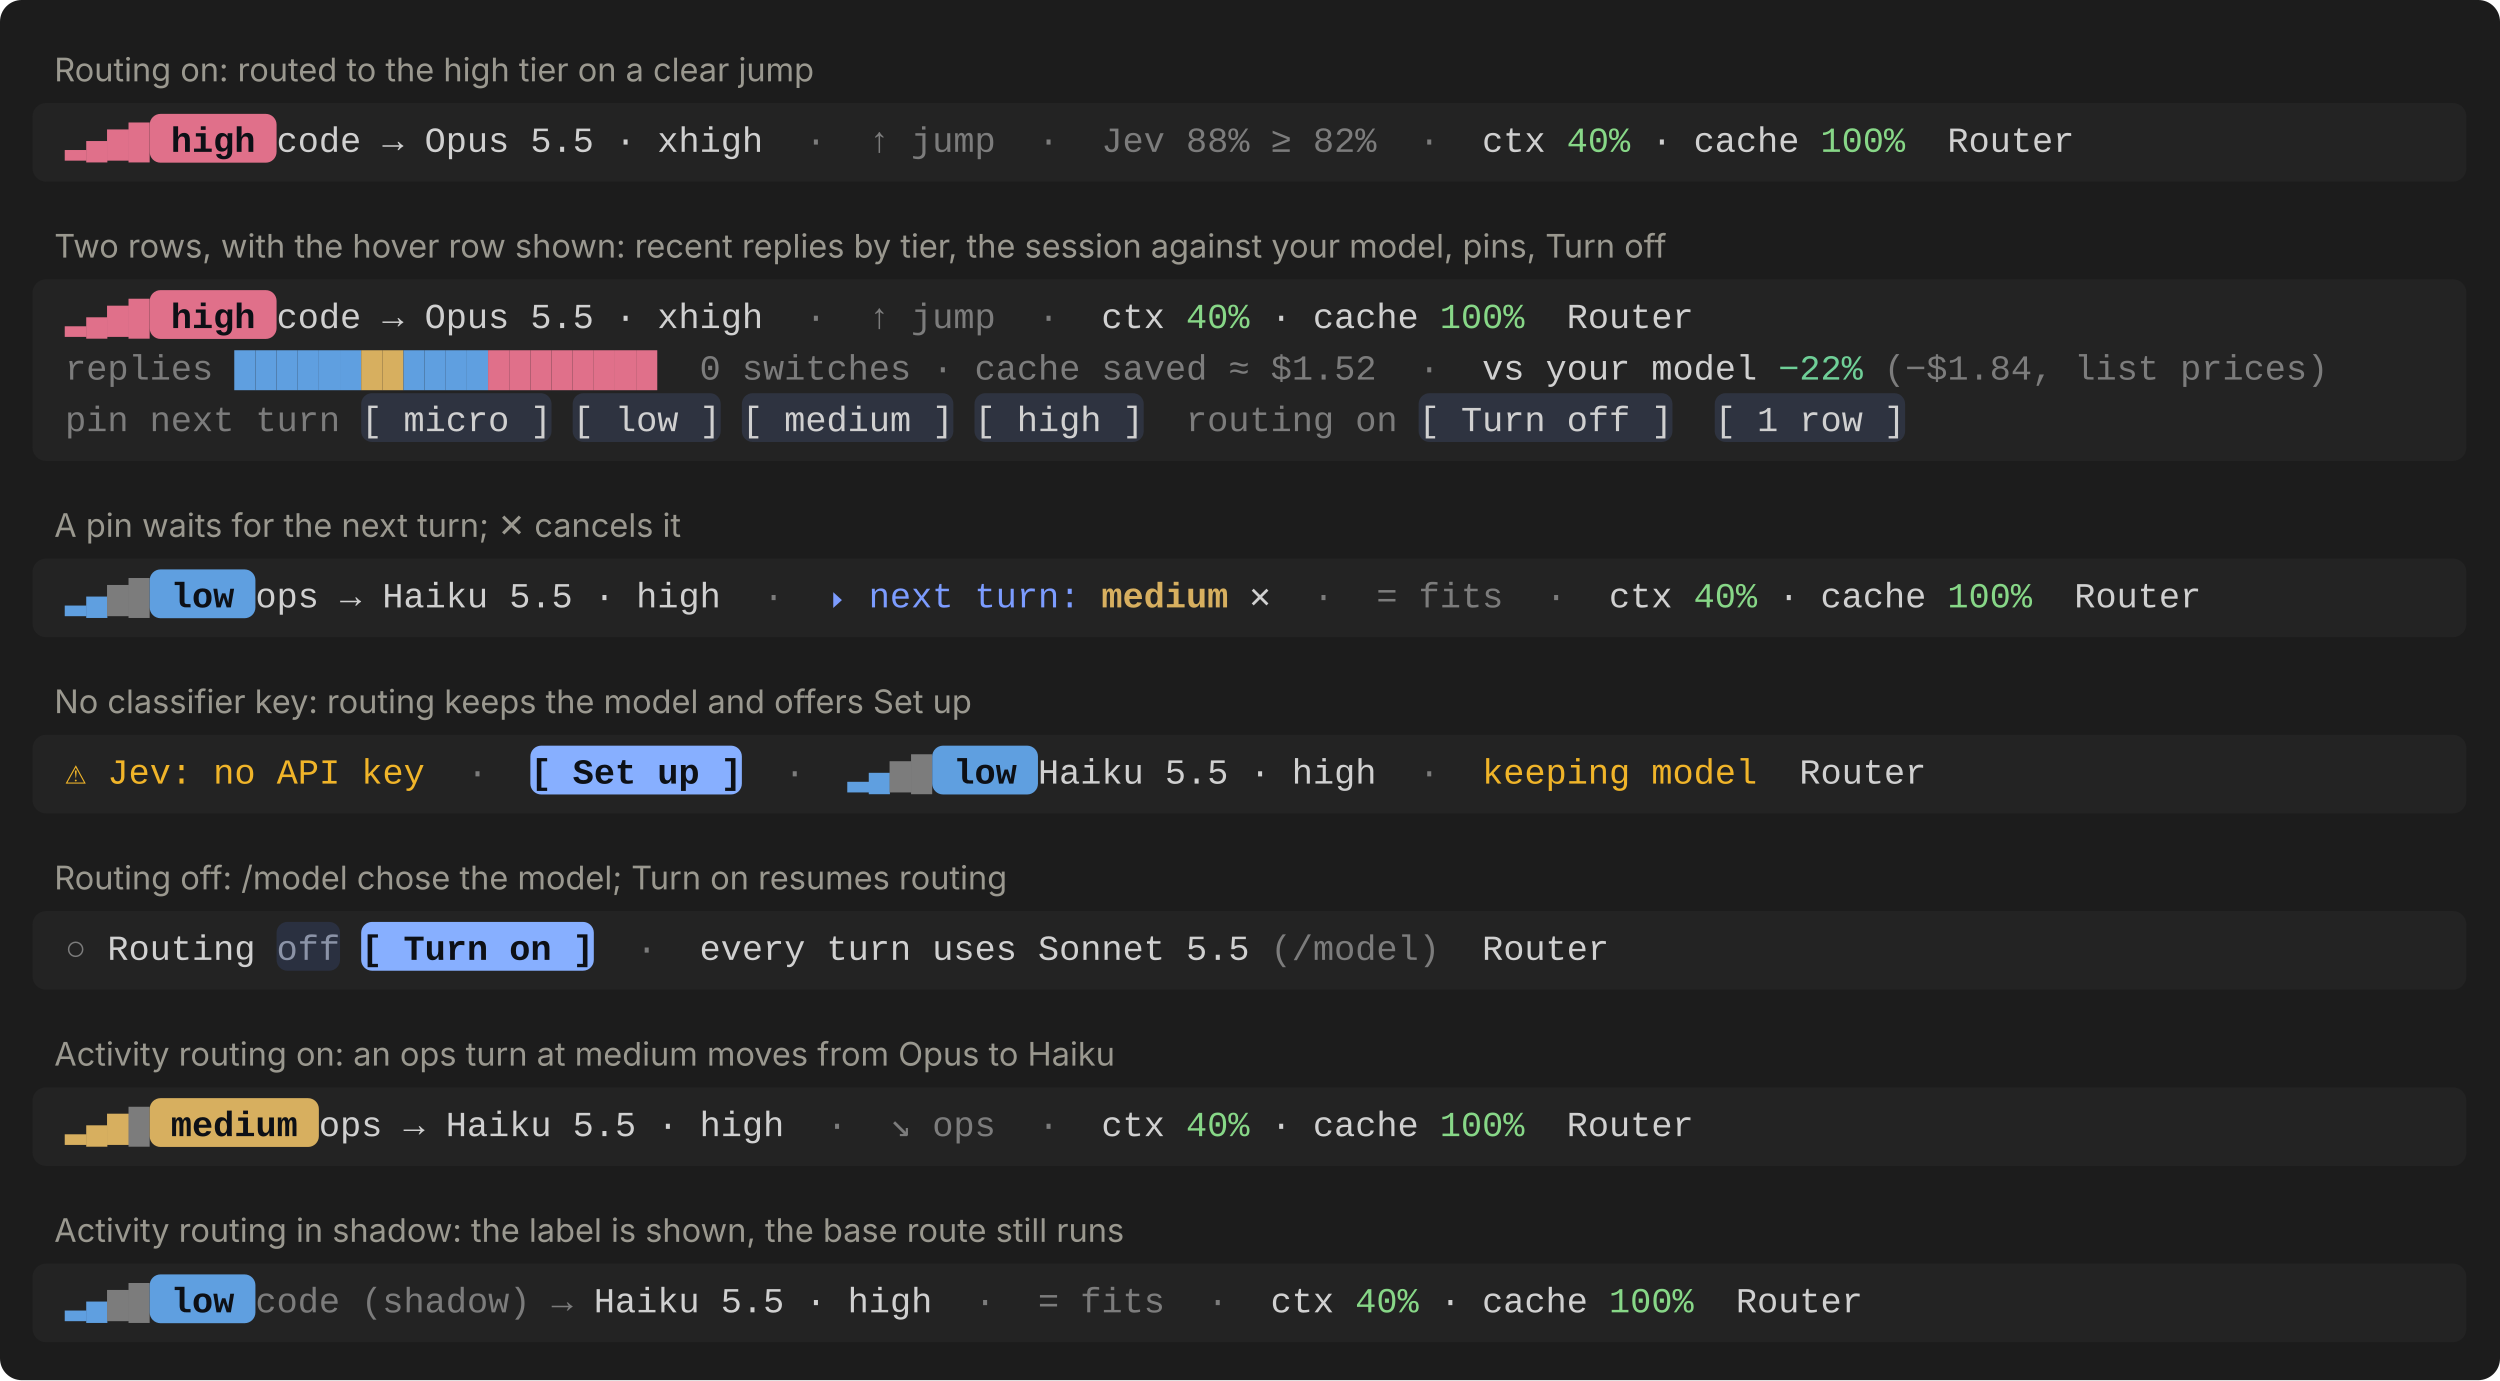
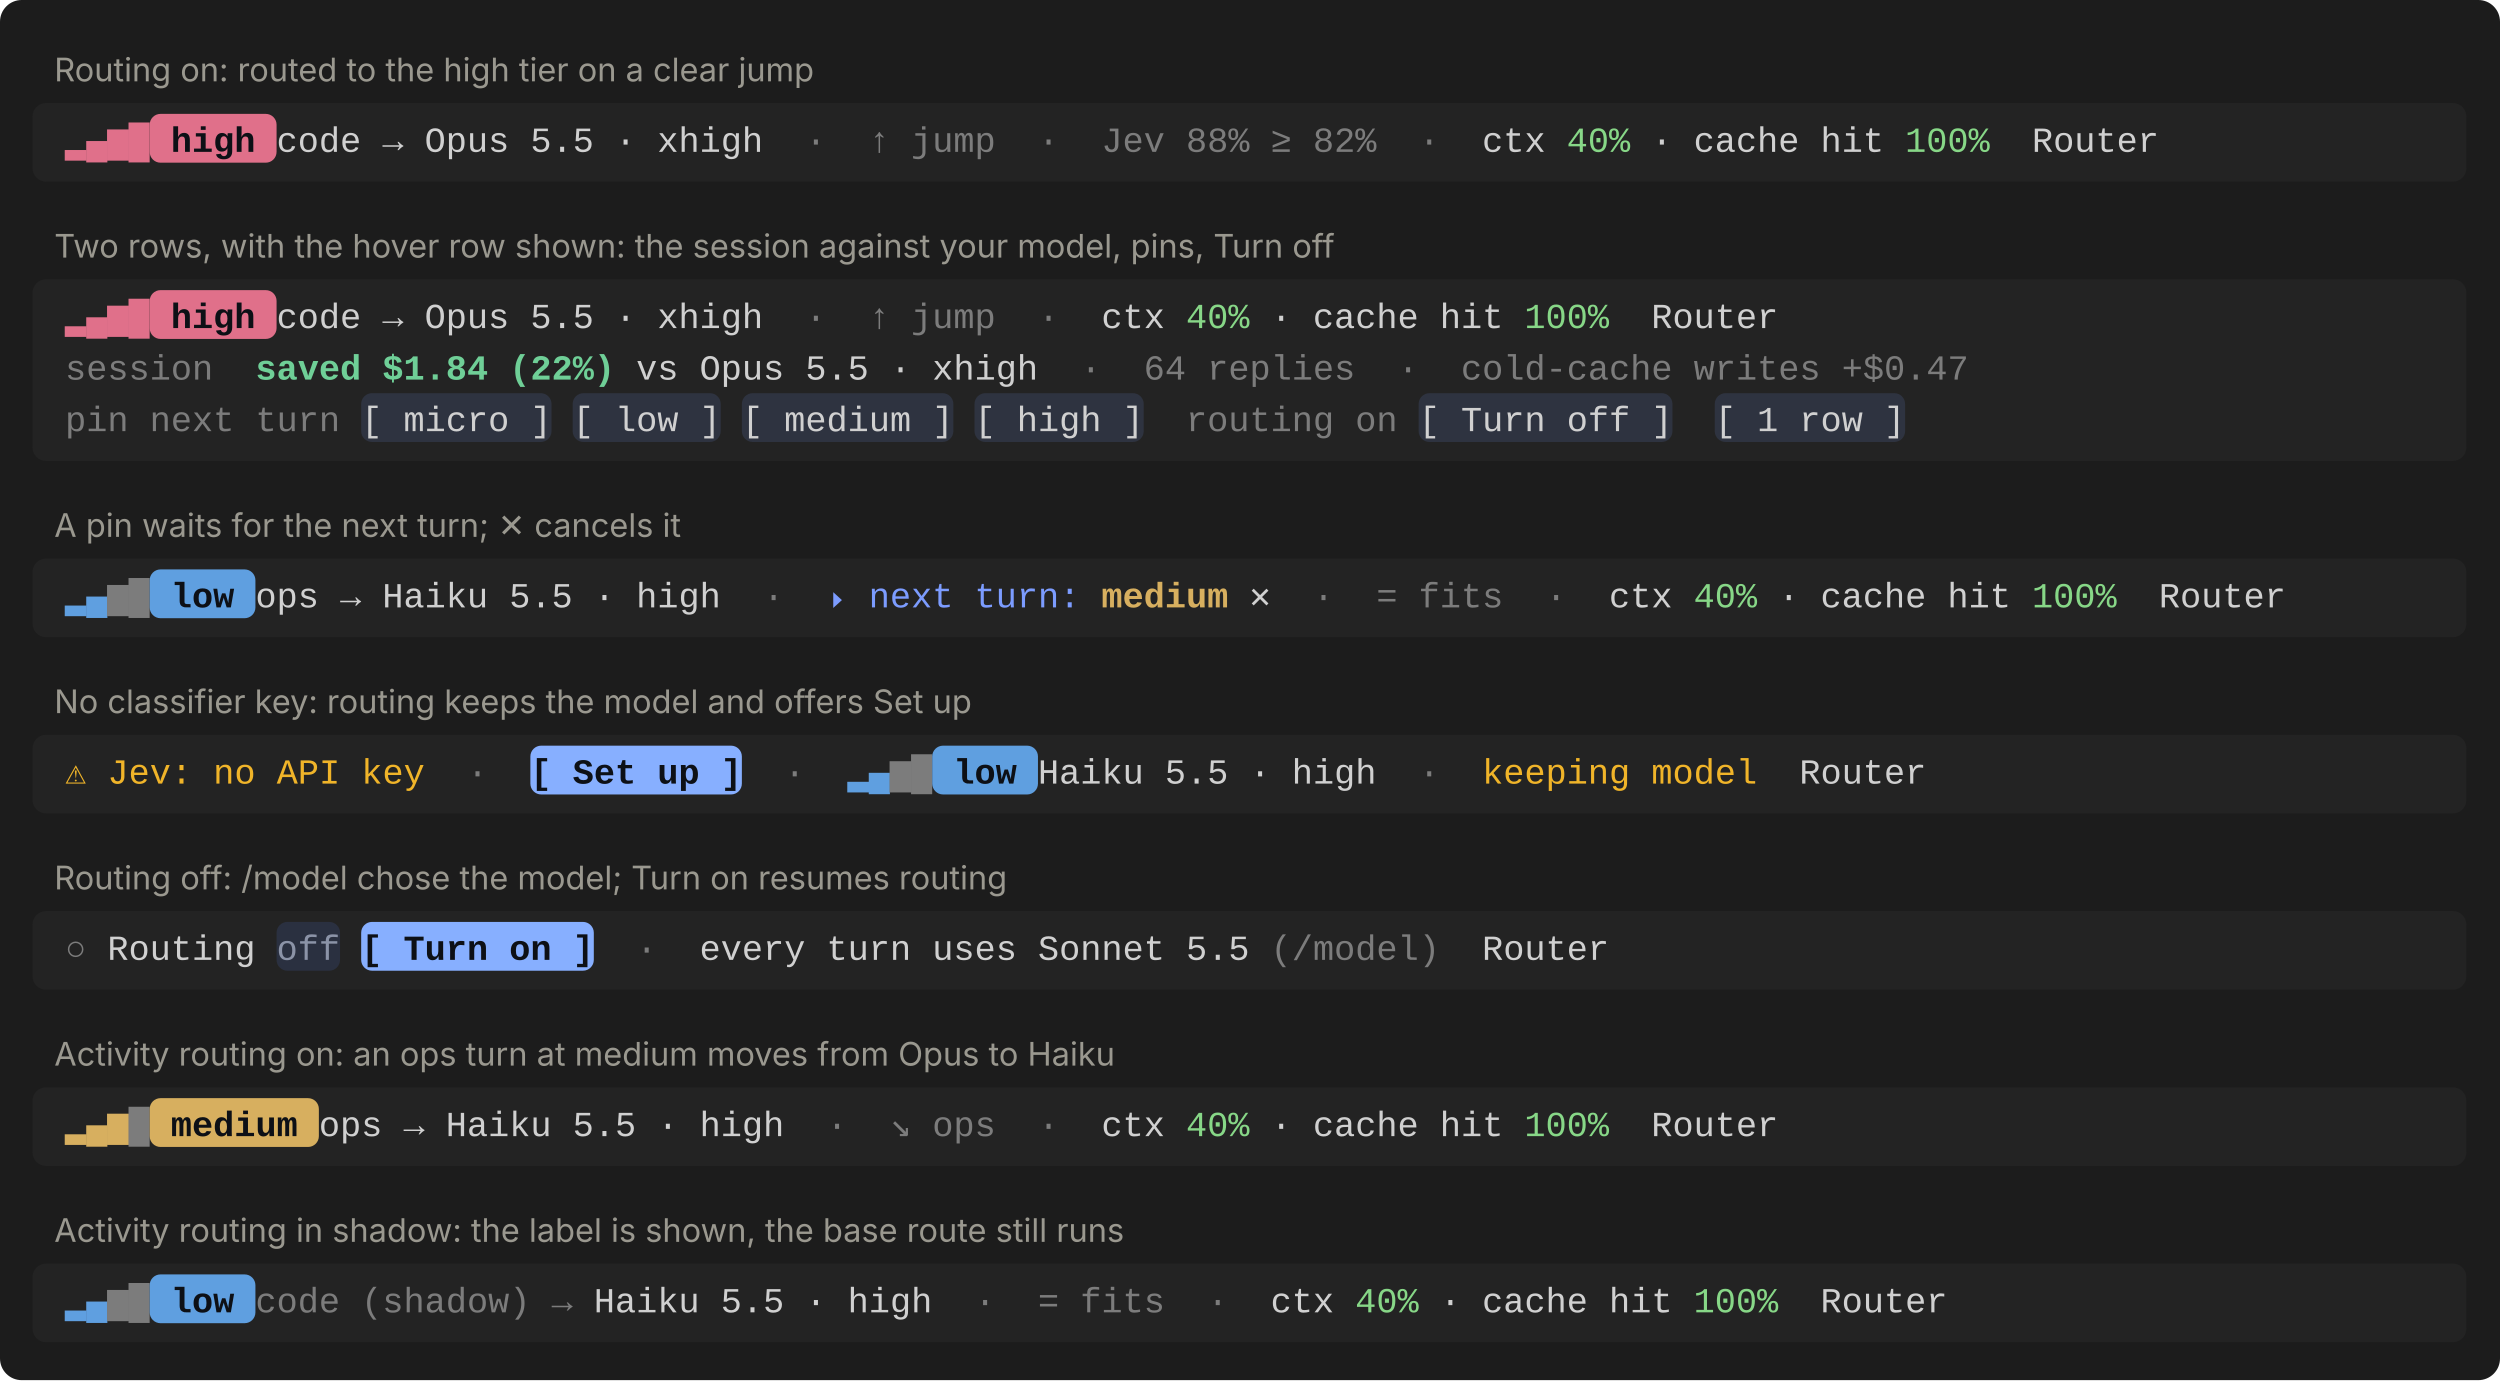
<svg xmlns="http://www.w3.org/2000/svg" viewBox="0 0 922 509" role="img" aria-labelledby="title desc">
  <style>
    text { font-family: ui-monospace, SFMono-Regular, Menlo, Consolas, 'Liberation Mono', monospace; font-size: 13px; }
    .cap { font-family: system-ui, -apple-system, 'Segoe UI', sans-serif; font-size: 12px; fill: #9a988f; }
  </style>
  <rect width="922" height="509" rx="8" fill="#1c1c1c" />
  <text class="cap" x="20" y="30">Routing on: routed to the high tier on a clear jump</text>
  <rect x="12" y="38" width="897.6" height="29" rx="5" fill="#232323" />
  <text x="24.0" y="56" fill="#e0708a" xml:space="preserve">▂</text>
  <text x="31.8" y="56" fill="#e0708a" xml:space="preserve">▄</text>
  <text x="39.6" y="56" fill="#e0708a" xml:space="preserve">▆</text>
  <text x="47.4" y="56" fill="#e0708a" xml:space="preserve">█</text>
  <rect x="55.2" y="42" width="46.8" height="18" rx="4" fill="#e0708a" />
  <text x="55.2" y="56" fill="#0d1016" font-weight="700" xml:space="preserve"> high </text>
  <text x="102.0" y="56" fill="#d0d0d0" xml:space="preserve">code → </text>
  <text x="156.6" y="56" fill="#d0d0d0" xml:space="preserve">Opus 5.5 · xhigh</text>
  <text x="281.4" y="56" fill="#7c7c7c" xml:space="preserve">  ·  </text>
  <text x="320.4" y="56" fill="#7c7c7c" xml:space="preserve">↑ jump</text>
  <text x="367.2" y="56" fill="#7c7c7c" xml:space="preserve">  ·  </text>
  <text x="406.2" y="56" fill="#7c7c7c" xml:space="preserve">Jev 88% ≥ 82%</text>
  <text x="507.6" y="56" fill="#7c7c7c" xml:space="preserve">  ·  </text>
  <text x="546.6" y="56" fill="#d0d0d0" xml:space="preserve">ctx </text>
  <text x="577.8" y="56" fill="#87d787" xml:space="preserve">40%</text>
-   <text x="601.2" y="56" fill="#d0d0d0" xml:space="preserve"> · cache </text>
-   <text x="671.4" y="56" fill="#87d787" xml:space="preserve">100%</text>
-   <text x="718.2" y="56" fill="#d0d0d0" xml:space="preserve">Router</text>
-   <text class="cap" x="20" y="95">Two rows, with the hover row shown: recent replies by tier, the session against your model, pins, Turn off</text>
+   <text x="601.2" y="56" fill="#d0d0d0" xml:space="preserve"> · cache hit </text>
+   <text x="702.6" y="56" fill="#87d787" xml:space="preserve">100%</text>
+   <text x="749.4" y="56" fill="#d0d0d0" xml:space="preserve">Router</text>
+   <text class="cap" x="20" y="95">Two rows, with the hover row shown: the session against your model, pins, Turn off</text>
  <rect x="12" y="103" width="897.6" height="67" rx="5" fill="#232323" />
  <text x="24.0" y="121" fill="#e0708a" xml:space="preserve">▂</text>
  <text x="31.8" y="121" fill="#e0708a" xml:space="preserve">▄</text>
  <text x="39.6" y="121" fill="#e0708a" xml:space="preserve">▆</text>
  <text x="47.4" y="121" fill="#e0708a" xml:space="preserve">█</text>
  <rect x="55.2" y="107" width="46.8" height="18" rx="4" fill="#e0708a" />
  <text x="55.2" y="121" fill="#0d1016" font-weight="700" xml:space="preserve"> high </text>
  <text x="102.0" y="121" fill="#d0d0d0" xml:space="preserve">code → </text>
  <text x="156.6" y="121" fill="#d0d0d0" xml:space="preserve">Opus 5.5 · xhigh</text>
  <text x="281.4" y="121" fill="#7c7c7c" xml:space="preserve">  ·  </text>
  <text x="320.4" y="121" fill="#7c7c7c" xml:space="preserve">↑ jump</text>
  <text x="367.2" y="121" fill="#7c7c7c" xml:space="preserve">  ·  </text>
  <text x="406.2" y="121" fill="#d0d0d0" xml:space="preserve">ctx </text>
  <text x="437.4" y="121" fill="#87d787" xml:space="preserve">40%</text>
-   <text x="460.8" y="121" fill="#d0d0d0" xml:space="preserve"> · cache </text>
-   <text x="531.0" y="121" fill="#87d787" xml:space="preserve">100%</text>
-   <text x="577.8" y="121" fill="#d0d0d0" xml:space="preserve">Router</text>
-   <text x="24.0" y="140" fill="#7c7c7c" xml:space="preserve">replies </text>
-   <text x="86.4" y="140" fill="#5f9fe0" xml:space="preserve">█</text>
-   <text x="94.2" y="140" fill="#5f9fe0" xml:space="preserve">█</text>
-   <text x="102.0" y="140" fill="#5f9fe0" xml:space="preserve">█</text>
-   <text x="109.8" y="140" fill="#5f9fe0" xml:space="preserve">█</text>
-   <text x="117.6" y="140" fill="#5f9fe0" xml:space="preserve">█</text>
-   <text x="125.4" y="140" fill="#5f9fe0" xml:space="preserve">█</text>
-   <text x="133.2" y="140" fill="#d7af5f" xml:space="preserve">█</text>
-   <text x="141.0" y="140" fill="#d7af5f" xml:space="preserve">█</text>
-   <text x="148.8" y="140" fill="#5f9fe0" xml:space="preserve">█</text>
-   <text x="156.6" y="140" fill="#5f9fe0" xml:space="preserve">█</text>
-   <text x="164.4" y="140" fill="#5f9fe0" xml:space="preserve">█</text>
-   <text x="172.2" y="140" fill="#5f9fe0" xml:space="preserve">█</text>
-   <text x="180.0" y="140" fill="#e0708a" xml:space="preserve">█</text>
-   <text x="187.8" y="140" fill="#e0708a" xml:space="preserve">█</text>
-   <text x="195.6" y="140" fill="#e0708a" xml:space="preserve">█</text>
-   <text x="203.4" y="140" fill="#e0708a" xml:space="preserve">█</text>
-   <text x="211.2" y="140" fill="#e0708a" xml:space="preserve">█</text>
-   <text x="219.0" y="140" fill="#e0708a" xml:space="preserve">█</text>
-   <text x="226.8" y="140" fill="#e0708a" xml:space="preserve">█</text>
-   <text x="234.6" y="140" fill="#e0708a" xml:space="preserve">█</text>
-   <text x="242.4" y="140" fill="#7c7c7c" xml:space="preserve">  0 switches · cache saved ≈ $1.52</text>
-   <text x="507.6" y="140" fill="#7c7c7c" xml:space="preserve">  ·  </text>
-   <text x="546.6" y="140" fill="#d0d0d0" xml:space="preserve">vs your model </text>
-   <text x="655.8" y="140" fill="#6fcf97" xml:space="preserve">−22%</text>
-   <text x="687.0" y="140" fill="#7c7c7c" xml:space="preserve"> (−$1.84, list prices)</text>
+   <text x="460.8" y="121" fill="#d0d0d0" xml:space="preserve"> · cache hit </text>
+   <text x="562.2" y="121" fill="#87d787" xml:space="preserve">100%</text>
+   <text x="609.0" y="121" fill="#d0d0d0" xml:space="preserve">Router</text>
+   <text x="24.0" y="140" fill="#7c7c7c" xml:space="preserve">session  </text>
+   <text x="94.2" y="140" fill="#6fcf97" font-weight="700" xml:space="preserve">saved $1.84 (22%)</text>
+   <text x="226.8" y="140" fill="#d0d0d0" xml:space="preserve"> vs Opus 5.5 · xhigh</text>
+   <text x="382.8" y="140" fill="#7c7c7c" xml:space="preserve">  ·  </text>
+   <text x="421.8" y="140" fill="#7c7c7c" xml:space="preserve">64 replies</text>
+   <text x="499.8" y="140" fill="#7c7c7c" xml:space="preserve">  ·  </text>
+   <text x="538.8" y="140" fill="#7c7c7c" xml:space="preserve">cold-cache writes +$0.47</text>
  <text x="24.0" y="159" fill="#7c7c7c" xml:space="preserve">pin next turn </text>
  <rect x="133.2" y="145" width="70.2" height="18" rx="4" fill="#2e3340" />
  <text x="133.2" y="159" fill="#d0d0d0" xml:space="preserve">[ micro ]</text>
  <rect x="211.2" y="145" width="54.6" height="18" rx="4" fill="#2e3340" />
  <text x="211.2" y="159" fill="#d0d0d0" xml:space="preserve">[ low ]</text>
  <rect x="273.6" y="145" width="78.0" height="18" rx="4" fill="#2e3340" />
  <text x="273.6" y="159" fill="#d0d0d0" xml:space="preserve">[ medium ]</text>
  <rect x="359.4" y="145" width="62.4" height="18" rx="4" fill="#2e3340" />
  <text x="359.4" y="159" fill="#d0d0d0" xml:space="preserve">[ high ]</text>
  <text x="437.4" y="159" fill="#7c7c7c" xml:space="preserve">routing on </text>
  <rect x="523.2" y="145" width="93.6" height="18" rx="4" fill="#2e3340" />
  <text x="523.2" y="159" fill="#d0d0d0" xml:space="preserve">[ Turn off ]</text>
  <rect x="632.4" y="145" width="70.2" height="18" rx="4" fill="#2e3340" />
  <text x="632.4" y="159" fill="#d0d0d0" xml:space="preserve">[ 1 row ]</text>
  <text class="cap" x="20" y="198">A pin waits for the next turn; ✕ cancels it</text>
  <rect x="12" y="206" width="897.6" height="29" rx="5" fill="#232323" />
  <text x="24.0" y="224" fill="#5f9fe0" xml:space="preserve">▂</text>
  <text x="31.8" y="224" fill="#5f9fe0" xml:space="preserve">▄</text>
  <text x="39.6" y="224" fill="#7c7c7c" xml:space="preserve">▆</text>
  <text x="47.4" y="224" fill="#7c7c7c" xml:space="preserve">█</text>
  <rect x="55.2" y="210" width="39.0" height="18" rx="4" fill="#5f9fe0" />
  <text x="55.2" y="224" fill="#0d1016" font-weight="700" xml:space="preserve"> low </text>
  <text x="94.2" y="224" fill="#d0d0d0" xml:space="preserve">ops → </text>
  <text x="141.0" y="224" fill="#d0d0d0" xml:space="preserve">Haiku 5.5 · high</text>
  <text x="265.8" y="224" fill="#7c7c7c" xml:space="preserve">  ·  </text>
  <text x="304.8" y="224" fill="#7c9cff" xml:space="preserve">⏵ next turn: </text>
  <text x="406.2" y="224" fill="#d7af5f" font-weight="700" xml:space="preserve">medium</text>
  <text x="460.8" y="224" fill="#d0d0d0" xml:space="preserve">✕</text>
  <text x="468.6" y="224" fill="#7c7c7c" xml:space="preserve">  ·  </text>
  <text x="507.6" y="224" fill="#7c7c7c" xml:space="preserve">= fits</text>
  <text x="554.4" y="224" fill="#7c7c7c" xml:space="preserve">  ·  </text>
  <text x="593.4" y="224" fill="#d0d0d0" xml:space="preserve">ctx </text>
  <text x="624.6" y="224" fill="#87d787" xml:space="preserve">40%</text>
-   <text x="648.0" y="224" fill="#d0d0d0" xml:space="preserve"> · cache </text>
-   <text x="718.2" y="224" fill="#87d787" xml:space="preserve">100%</text>
-   <text x="765.0" y="224" fill="#d0d0d0" xml:space="preserve">Router</text>
+   <text x="648.0" y="224" fill="#d0d0d0" xml:space="preserve"> · cache hit </text>
+   <text x="749.4" y="224" fill="#87d787" xml:space="preserve">100%</text>
+   <text x="796.2" y="224" fill="#d0d0d0" xml:space="preserve">Router</text>
  <text class="cap" x="20" y="263">No classifier key: routing keeps the model and offers Set up</text>
  <rect x="12" y="271" width="897.6" height="29" rx="5" fill="#232323" />
  <text x="24.0" y="289" fill="#f0b429" xml:space="preserve">⚠ Jev: no API key</text>
  <text x="156.6" y="289" fill="#7c7c7c" xml:space="preserve">  ·  </text>
  <rect x="195.6" y="275" width="78.0" height="18" rx="4" fill="#87afff" />
  <text x="195.6" y="289" fill="#0d1016" font-weight="700" xml:space="preserve">[ Set up ]</text>
  <text x="273.6" y="289" fill="#7c7c7c" xml:space="preserve">  ·  </text>
  <text x="312.6" y="289" fill="#5f9fe0" xml:space="preserve">▂</text>
  <text x="320.4" y="289" fill="#5f9fe0" xml:space="preserve">▄</text>
  <text x="328.2" y="289" fill="#7c7c7c" xml:space="preserve">▆</text>
  <text x="336.0" y="289" fill="#7c7c7c" xml:space="preserve">█</text>
  <rect x="343.8" y="275" width="39.0" height="18" rx="4" fill="#5f9fe0" />
  <text x="343.8" y="289" fill="#0d1016" font-weight="700" xml:space="preserve"> low </text>
  <text x="382.8" y="289" fill="#d0d0d0" xml:space="preserve">Haiku 5.5 · high</text>
  <text x="507.6" y="289" fill="#7c7c7c" xml:space="preserve">  ·  </text>
  <text x="546.6" y="289" fill="#f0b429" xml:space="preserve">keeping model</text>
  <text x="663.6" y="289" fill="#d0d0d0" xml:space="preserve">Router</text>
  <text class="cap" x="20" y="328">Routing off: /model chose the model; Turn on resumes routing</text>
  <rect x="12" y="336" width="897.6" height="29" rx="5" fill="#232323" />
  <text x="24.0" y="354" fill="#7c7c7c" xml:space="preserve">○ </text>
  <text x="39.6" y="354" fill="#d0d0d0" xml:space="preserve">Routing </text>
  <rect x="102.0" y="340" width="23.4" height="18" rx="4" fill="#2a3040" />
  <text x="102.0" y="354" fill="#8b93a7" xml:space="preserve">off</text>
  <rect x="133.2" y="340" width="85.8" height="18" rx="4" fill="#87afff" />
  <text x="133.2" y="354" fill="#0d1016" font-weight="700" xml:space="preserve">[ Turn on ]</text>
  <text x="219.0" y="354" fill="#7c7c7c" xml:space="preserve">  ·  </text>
  <text x="258.0" y="354" fill="#d0d0d0" xml:space="preserve">every turn uses </text>
  <text x="382.8" y="354" fill="#d0d0d0" xml:space="preserve">Sonnet 5.5</text>
  <text x="460.8" y="354" fill="#7c7c7c" xml:space="preserve"> (/model)</text>
  <text x="546.6" y="354" fill="#d0d0d0" xml:space="preserve">Router</text>
  <text class="cap" x="20" y="393">Activity routing on: an ops turn at medium moves from Opus to Haiku</text>
  <rect x="12" y="401" width="897.6" height="29" rx="5" fill="#232323" />
  <text x="24.0" y="419" fill="#d7af5f" xml:space="preserve">▂</text>
  <text x="31.8" y="419" fill="#d7af5f" xml:space="preserve">▄</text>
  <text x="39.6" y="419" fill="#d7af5f" xml:space="preserve">▆</text>
  <text x="47.4" y="419" fill="#7c7c7c" xml:space="preserve">█</text>
  <rect x="55.2" y="405" width="62.4" height="18" rx="4" fill="#d7af5f" />
  <text x="55.2" y="419" fill="#0d1016" font-weight="700" xml:space="preserve"> medium </text>
  <text x="117.6" y="419" fill="#d0d0d0" xml:space="preserve">ops → </text>
  <text x="164.4" y="419" fill="#d0d0d0" xml:space="preserve">Haiku 5.5 · high</text>
  <text x="289.2" y="419" fill="#7c7c7c" xml:space="preserve">  ·  </text>
  <text x="328.2" y="419" fill="#7c7c7c" xml:space="preserve">↘ ops</text>
  <text x="367.2" y="419" fill="#7c7c7c" xml:space="preserve">  ·  </text>
  <text x="406.2" y="419" fill="#d0d0d0" xml:space="preserve">ctx </text>
  <text x="437.4" y="419" fill="#87d787" xml:space="preserve">40%</text>
-   <text x="460.8" y="419" fill="#d0d0d0" xml:space="preserve"> · cache </text>
-   <text x="531.0" y="419" fill="#87d787" xml:space="preserve">100%</text>
-   <text x="577.8" y="419" fill="#d0d0d0" xml:space="preserve">Router</text>
+   <text x="460.8" y="419" fill="#d0d0d0" xml:space="preserve"> · cache hit </text>
+   <text x="562.2" y="419" fill="#87d787" xml:space="preserve">100%</text>
+   <text x="609.0" y="419" fill="#d0d0d0" xml:space="preserve">Router</text>
  <text class="cap" x="20" y="458">Activity routing in shadow: the label is shown, the base route still runs</text>
  <rect x="12" y="466" width="897.6" height="29" rx="5" fill="#232323" />
  <text x="24.0" y="484" fill="#5f9fe0" xml:space="preserve">▂</text>
  <text x="31.8" y="484" fill="#5f9fe0" xml:space="preserve">▄</text>
  <text x="39.6" y="484" fill="#7c7c7c" xml:space="preserve">▆</text>
  <text x="47.4" y="484" fill="#7c7c7c" xml:space="preserve">█</text>
  <rect x="55.2" y="470" width="39.0" height="18" rx="4" fill="#5f9fe0" />
  <text x="55.2" y="484" fill="#0d1016" font-weight="700" xml:space="preserve"> low </text>
  <text x="94.2" y="484" fill="#7c7c7c" xml:space="preserve">code (shadow) → </text>
  <text x="219.0" y="484" fill="#d0d0d0" xml:space="preserve">Haiku 5.5 · high</text>
  <text x="343.8" y="484" fill="#7c7c7c" xml:space="preserve">  ·  </text>
  <text x="382.8" y="484" fill="#7c7c7c" xml:space="preserve">= fits</text>
  <text x="429.6" y="484" fill="#7c7c7c" xml:space="preserve">  ·  </text>
  <text x="468.6" y="484" fill="#d0d0d0" xml:space="preserve">ctx </text>
  <text x="499.8" y="484" fill="#87d787" xml:space="preserve">40%</text>
-   <text x="523.2" y="484" fill="#d0d0d0" xml:space="preserve"> · cache </text>
-   <text x="593.4" y="484" fill="#87d787" xml:space="preserve">100%</text>
-   <text x="640.2" y="484" fill="#d0d0d0" xml:space="preserve">Router</text>
+   <text x="523.2" y="484" fill="#d0d0d0" xml:space="preserve"> · cache hit </text>
+   <text x="624.6" y="484" fill="#87d787" xml:space="preserve">100%</text>
+   <text x="671.4" y="484" fill="#d0d0d0" xml:space="preserve">Router</text>
</svg>
